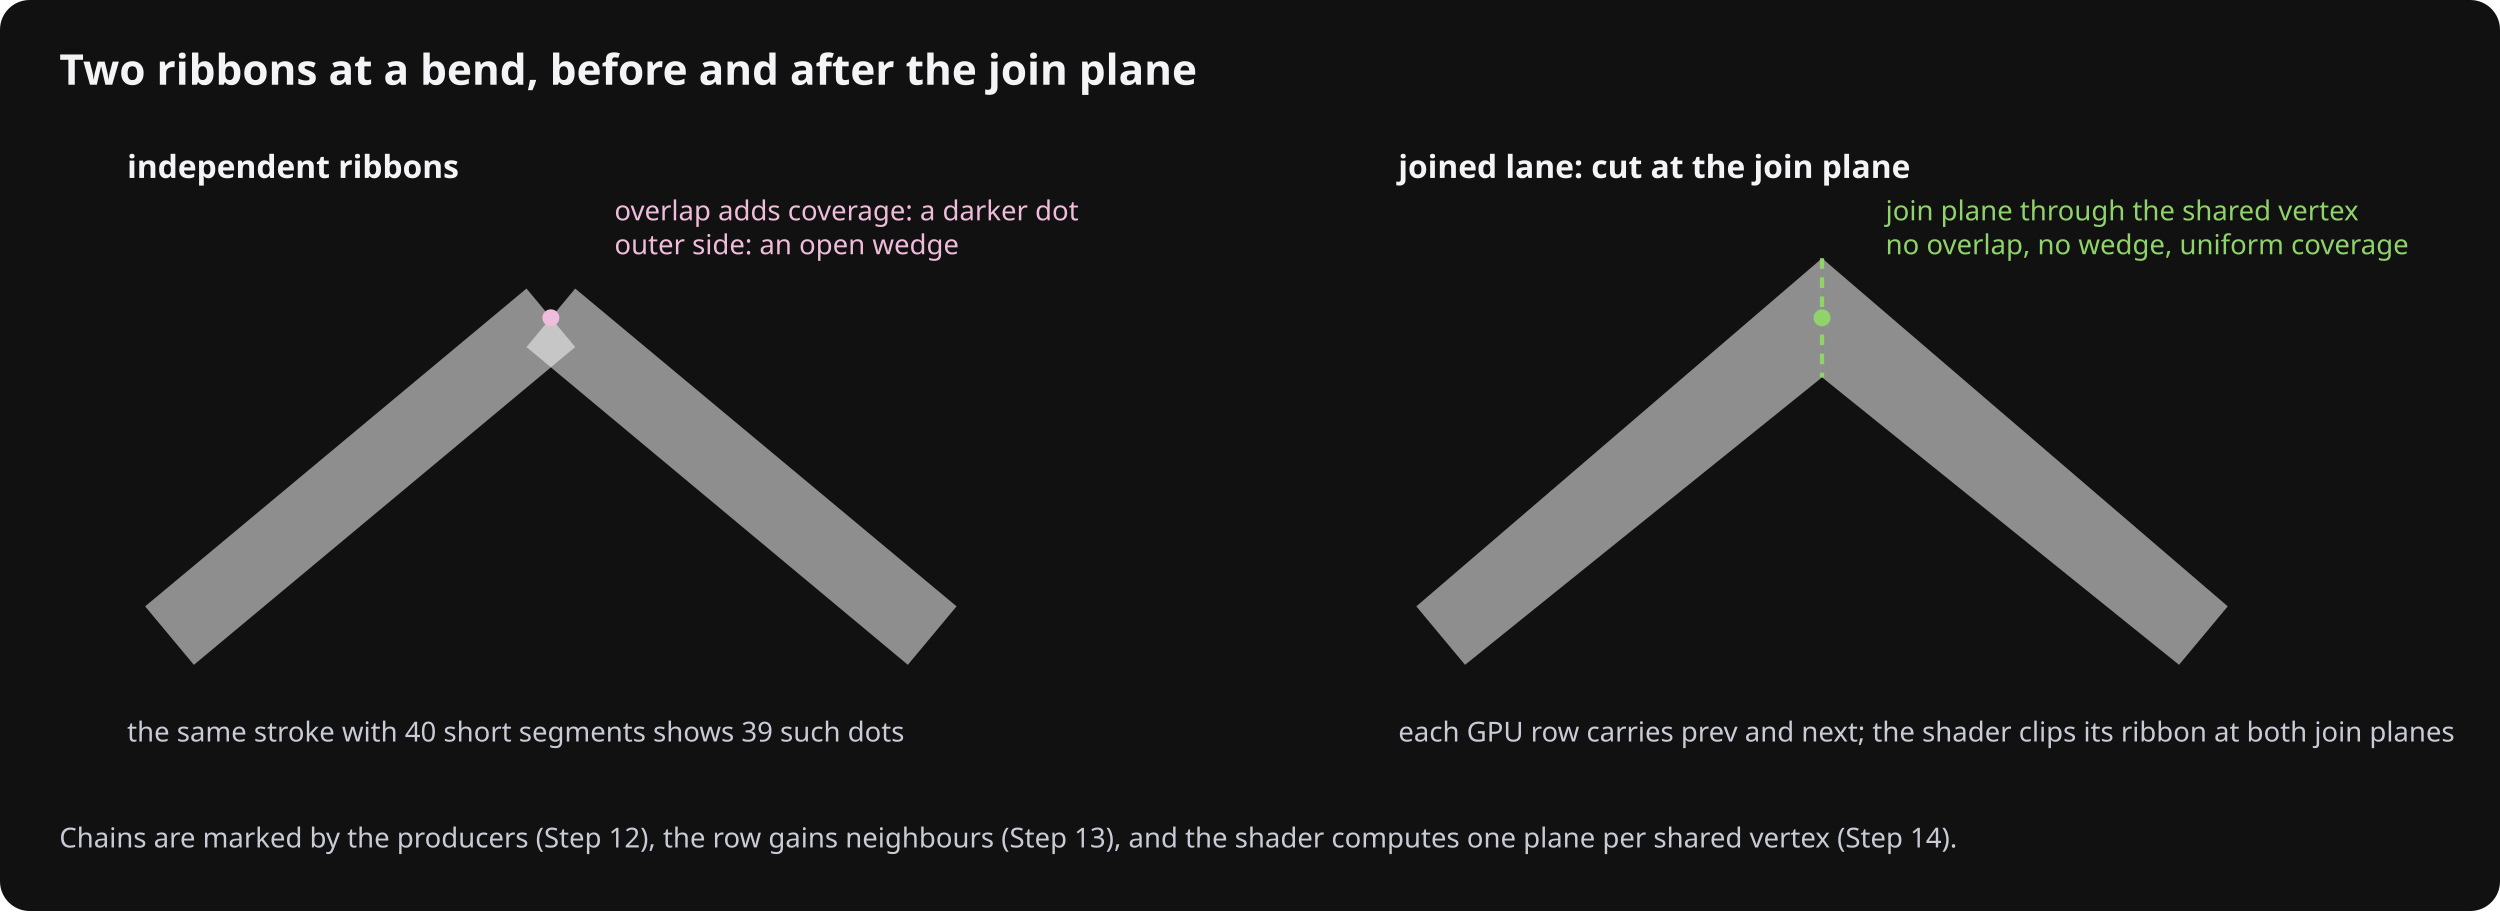
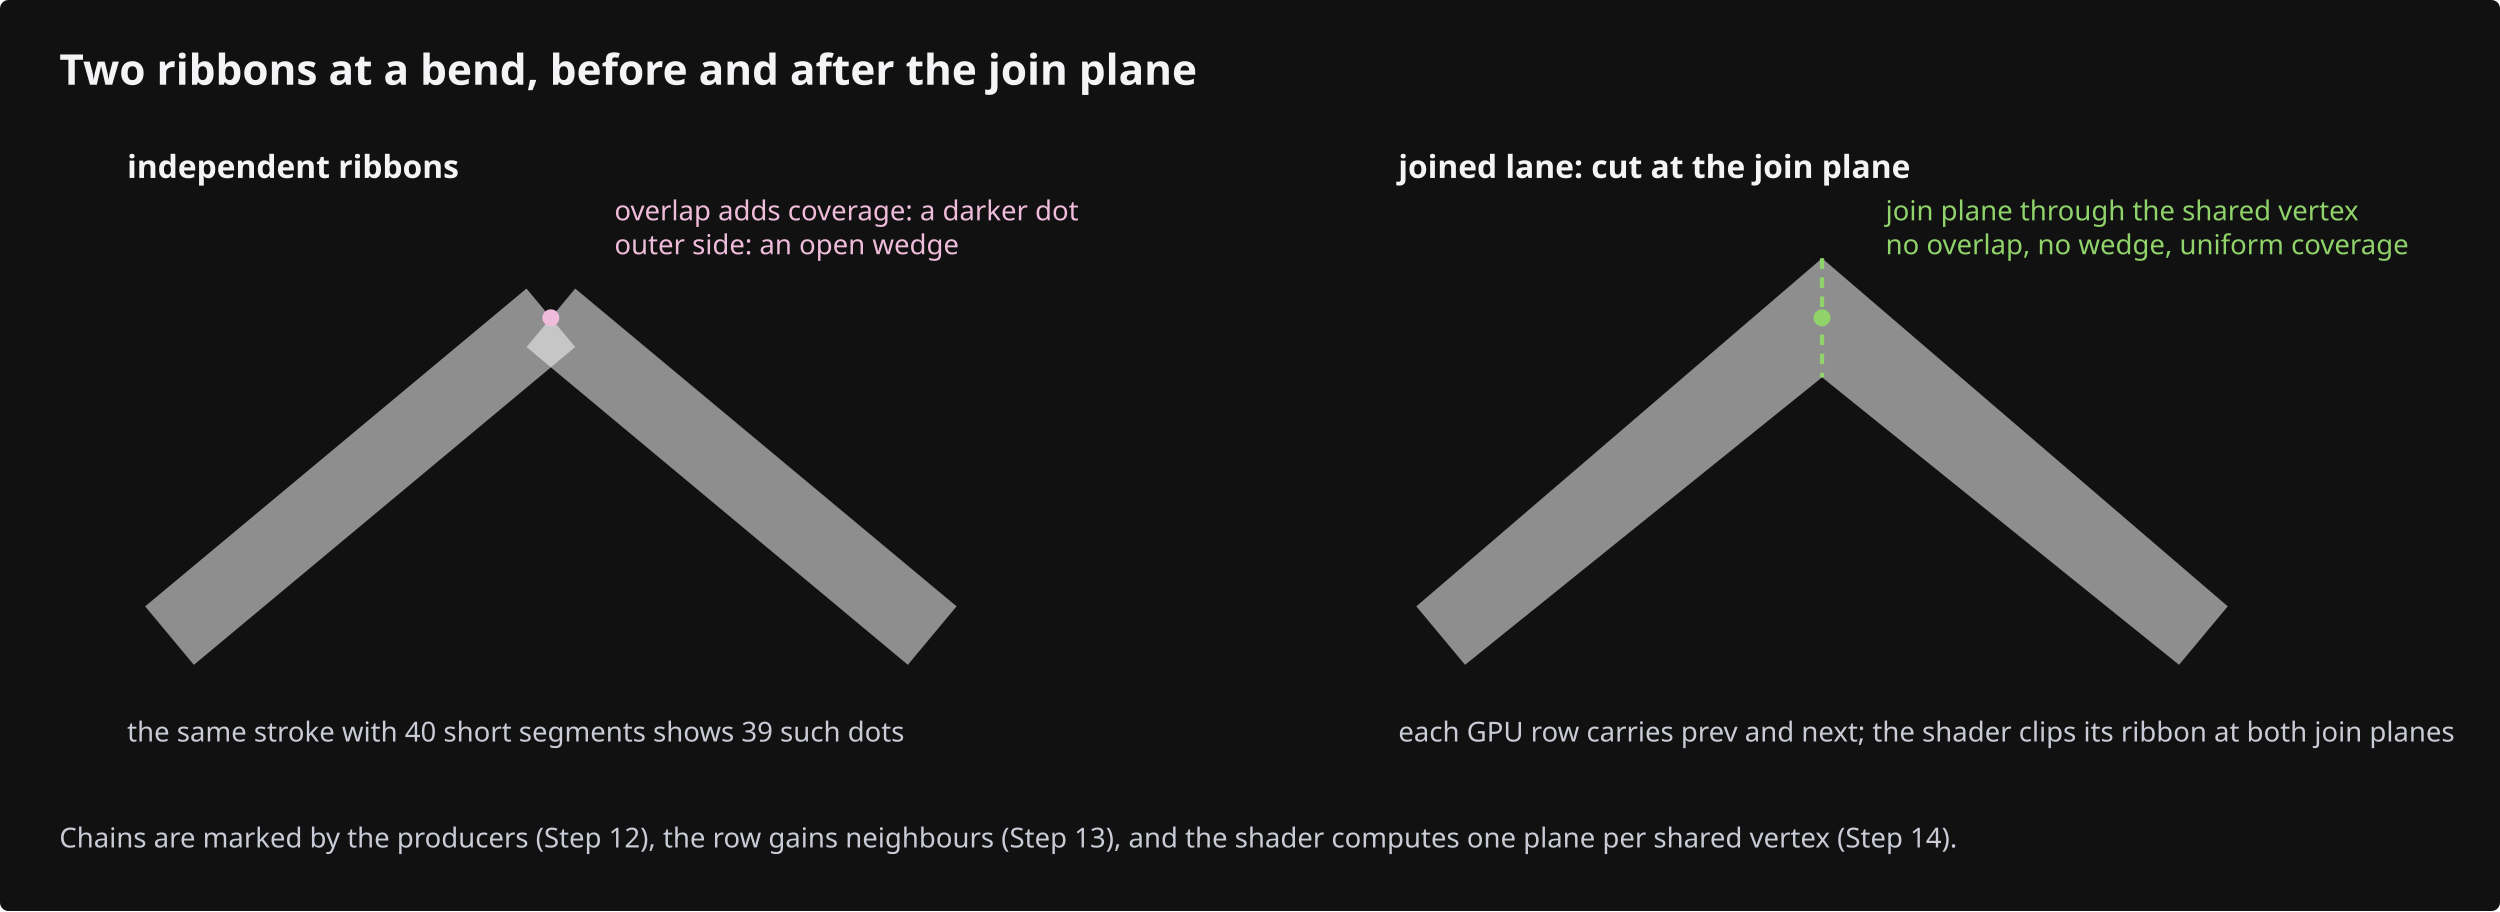
<svg xmlns="http://www.w3.org/2000/svg" viewBox="0 0 1180 430" role="img" aria-labelledby="t d">
  <defs>
    <marker id="a" markerWidth="9" markerHeight="9" refX="7" refY="3" orient="auto">
      <path d="M0,0 L7,3 L0,6" fill="#e4e4e7" />
    </marker>
  </defs>
  <style>text{font-family:system-ui,sans-serif;fill:#f4f4f6;font-size:13px}.h{font-size:20px;font-weight:700}.l{font-size:15px;font-weight:650}.s{font-size:13px;fill:#c9ccd6}.m{font-family:"DejaVu Sans Mono","Liberation Mono",monospace;font-size:12.5px;fill:#f4f4f6}.ar{fill:none;stroke:#e4e4e7;stroke-width:1.6;marker-end:url(#a)}.dash{fill:none;stroke:#e07a26;stroke-width:1.8;stroke-dasharray:7 5}</style>
-   <rect width="100%" height="100%" rx="14" fill="#111111" />
+   <rect width="100%" height="100%" rx="4" fill="#111111" />
  <text class="h" xml:space="preserve" x="28.0" y="40.0" textLength="536.7" lengthAdjust="spacingAndGlyphs">Two ribbons at a bend, before and after the join plane</text>
  <text class="l" xml:space="preserve" x="60.0" y="84.0" textLength="156.6" lengthAdjust="spacingAndGlyphs">independent ribbons</text>
  <polygon points="91.5,313.8 271.5,163.8 248.5,136.2 68.5,286.2" fill="#f4f4f6" fill-opacity="0.55" />
  <polygon points="248.5,163.8 428.5,313.8 451.5,286.2 271.5,136.2" fill="#f4f4f6" fill-opacity="0.55" />
  <circle cx="260" cy="150" r="4" fill="#f0bcdb" />
  <text class="s" xml:space="preserve" x="290.0" y="104.0" style="fill:#f0bcdb" textLength="218.8" lengthAdjust="spacingAndGlyphs">overlap adds coverage: a darker dot</text>
  <text class="s" xml:space="preserve" x="290.0" y="120.0" style="fill:#f0bcdb" textLength="162.4" lengthAdjust="spacingAndGlyphs">outer side: an open wedge</text>
  <text class="s" xml:space="preserve" x="60.0" y="350.0" textLength="366.4" lengthAdjust="spacingAndGlyphs">the same stroke with 40 short segments shows 39 such dots</text>
  <text class="l" xml:space="preserve" x="660.0" y="84.0" textLength="241.6" lengthAdjust="spacingAndGlyphs">joined lane: cut at the join plane</text>
  <polygon points="668.5,286.2 860.0,121.9 860.0,178.1 691.5,313.8" fill="#f4f4f6" fill-opacity="0.55" />
  <polygon points="860.0,121.9 1051.5,286.2 1028.5,313.8 860.0,178.1" fill="#f4f4f6" fill-opacity="0.55" />
  <line x1="860.0" y1="121.9" x2="860.0" y2="178.1" stroke="#8fd36a" stroke-width="2" stroke-dasharray="5 4" />
  <circle cx="860" cy="150" r="4" fill="#8fd36a" />
  <text class="s" xml:space="preserve" x="890.0" y="104.0" style="fill:#8fd36a" textLength="223.0" lengthAdjust="spacingAndGlyphs">join plane through the shared vertex</text>
  <text class="s" xml:space="preserve" x="890.0" y="120.0" style="fill:#8fd36a" textLength="246.6" lengthAdjust="spacingAndGlyphs">no overlap, no wedge, uniform coverage</text>
  <text class="s" xml:space="preserve" x="660.0" y="350.0" textLength="498.0" lengthAdjust="spacingAndGlyphs">each GPU row carries prev and next; the shader clips its ribbon at both join planes</text>
  <text class="s" xml:space="preserve" x="28.0" y="400.0" textLength="894.7" lengthAdjust="spacingAndGlyphs">Chains are marked by the producers (Step 12), the row gains neighbours (Step 13), and the shader computes one plane per shared vertex (Step 14).</text>
</svg>
